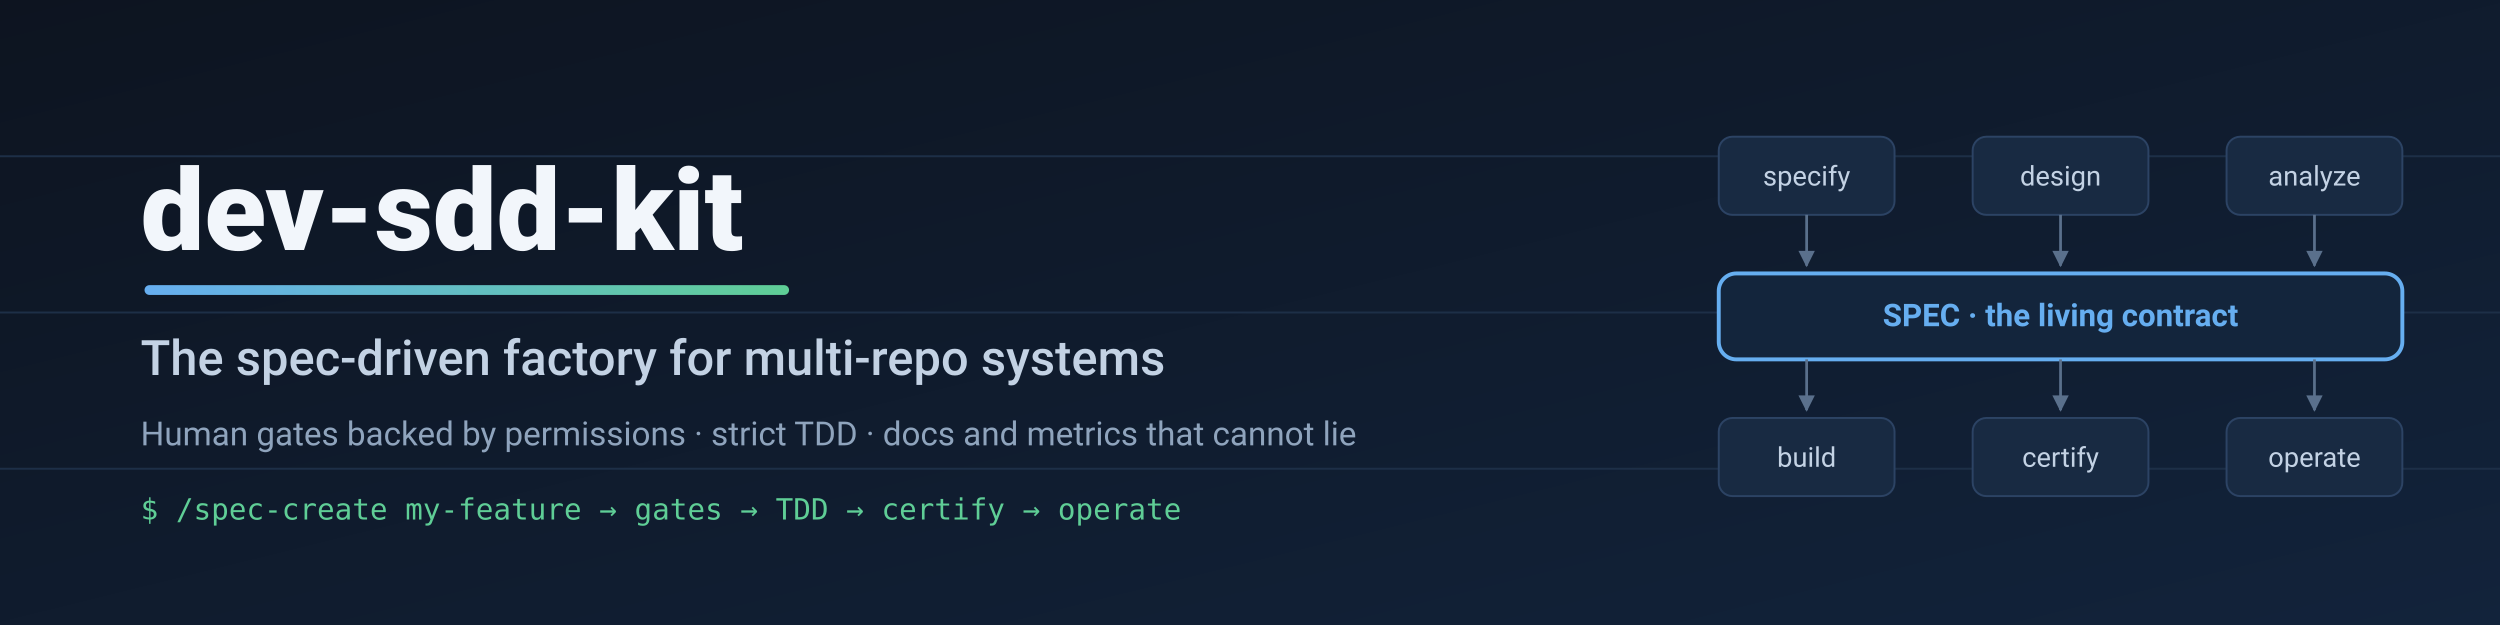
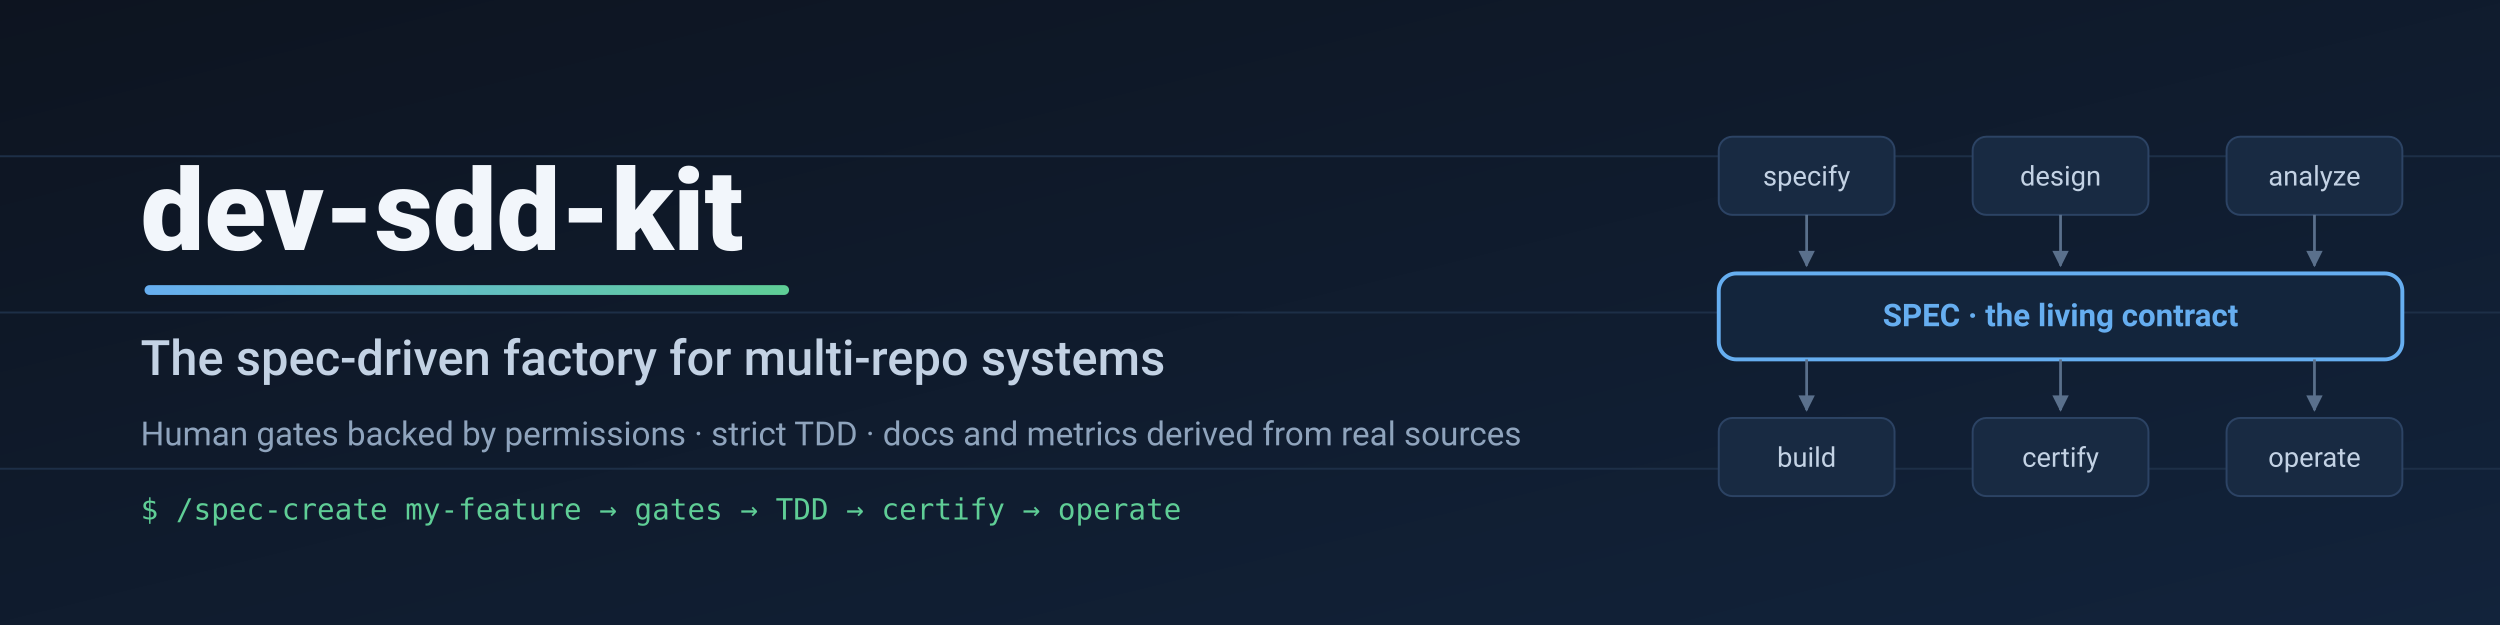
<svg xmlns="http://www.w3.org/2000/svg" viewBox="0 0 1280 320" role="img" aria-label="dev-sdd-kit — the spec-driven factory for multi-repo systems">
  <defs>
    <linearGradient id="bg" x1="0" y1="0" x2="1" y2="1">
      <stop offset="0" stop-color="#0d1420" />
      <stop offset="1" stop-color="#12233b" />
    </linearGradient>
    <linearGradient id="acc" x1="0" y1="0" x2="1" y2="0">
      <stop offset="0" stop-color="#66aef0" />
      <stop offset="1" stop-color="#5fce96" />
    </linearGradient>
    <marker id="a" viewBox="0 0 10 10" refX="9" refY="5" markerWidth="6" markerHeight="6" orient="auto">
      <path d="M0,0 L10,5 L0,10 z" fill="#5a708c" />
    </marker>
  </defs>
  <rect width="1280" height="320" fill="url(#bg)" />
  <g stroke="#1d2f47" stroke-width="1">
    <line x1="0" y1="80" x2="1280" y2="80" />
    <line x1="0" y1="160" x2="1280" y2="160" />
    <line x1="0" y1="240" x2="1280" y2="240" />
  </g>
  <text x="72" y="128" font-family="-apple-system,'Segoe UI',Roboto,sans-serif" font-size="58" font-weight="800" fill="#f2f6fb">dev-sdd-kit</text>
  <rect x="74" y="146" width="330" height="5" rx="2.5" fill="url(#acc)" />
  <text x="72" y="192" font-family="-apple-system,'Segoe UI',Roboto,sans-serif" font-size="25" font-weight="500" fill="#c3d2e4">The spec-driven factory for multi-repo systems</text>
-   <text x="72" y="228" font-family="-apple-system,'Segoe UI',Roboto,sans-serif" font-size="17" fill="#8fa4bd">Human gates backed by permissions · strict TDD · docs and metrics that cannot lie</text>
+   <text x="72" y="228" font-family="-apple-system,'Segoe UI',Roboto,sans-serif" font-size="17" fill="#8fa4bd">Human gates backed by permissions · strict TDD · docs and metrics derived from real sources</text>
  <text x="72" y="266" font-family="ui-monospace,Menlo,monospace" font-size="15" fill="#5fce96">$ /spec-create my-feature → gates → TDD → certify → operate</text>
  <g font-family="-apple-system,'Segoe UI',Roboto,sans-serif">
    <rect x="880" y="70" width="90" height="40" rx="7" fill="#182a42" stroke="#2c4364" />
    <text x="925" y="95" font-size="14" fill="#c3d2e4" text-anchor="middle">specify</text>
    <rect x="1010" y="70" width="90" height="40" rx="7" fill="#182a42" stroke="#2c4364" />
    <text x="1055" y="95" font-size="14" fill="#c3d2e4" text-anchor="middle">design</text>
    <rect x="1140" y="70" width="90" height="40" rx="7" fill="#182a42" stroke="#2c4364" />
    <text x="1185" y="95" font-size="14" fill="#c3d2e4" text-anchor="middle">analyze</text>
    <rect x="880" y="140" width="350" height="44" rx="9" fill="#13253c" stroke="#66aef0" stroke-width="2" />
    <text x="1055" y="167" font-size="16" font-weight="700" fill="#66aef0" text-anchor="middle">SPEC · the living contract</text>
    <rect x="880" y="214" width="90" height="40" rx="7" fill="#182a42" stroke="#2c4364" />
    <text x="925" y="239" font-size="14" fill="#c3d2e4" text-anchor="middle">build</text>
    <rect x="1010" y="214" width="90" height="40" rx="7" fill="#182a42" stroke="#2c4364" />
    <text x="1055" y="239" font-size="14" fill="#c3d2e4" text-anchor="middle">certify</text>
    <rect x="1140" y="214" width="90" height="40" rx="7" fill="#182a42" stroke="#2c4364" />
    <text x="1185" y="239" font-size="14" fill="#c3d2e4" text-anchor="middle">operate</text>
    <line x1="925" y1="110" x2="925" y2="136" stroke="#5a708c" stroke-width="1.4" marker-end="url(#a)" />
    <line x1="1055" y1="110" x2="1055" y2="136" stroke="#5a708c" stroke-width="1.4" marker-end="url(#a)" />
    <line x1="1185" y1="110" x2="1185" y2="136" stroke="#5a708c" stroke-width="1.4" marker-end="url(#a)" />
    <line x1="925" y1="184" x2="925" y2="210" stroke="#5a708c" stroke-width="1.4" marker-end="url(#a)" />
    <line x1="1055" y1="184" x2="1055" y2="210" stroke="#5a708c" stroke-width="1.4" marker-end="url(#a)" />
    <line x1="1185" y1="184" x2="1185" y2="210" stroke="#5a708c" stroke-width="1.4" marker-end="url(#a)" />
  </g>
</svg>
